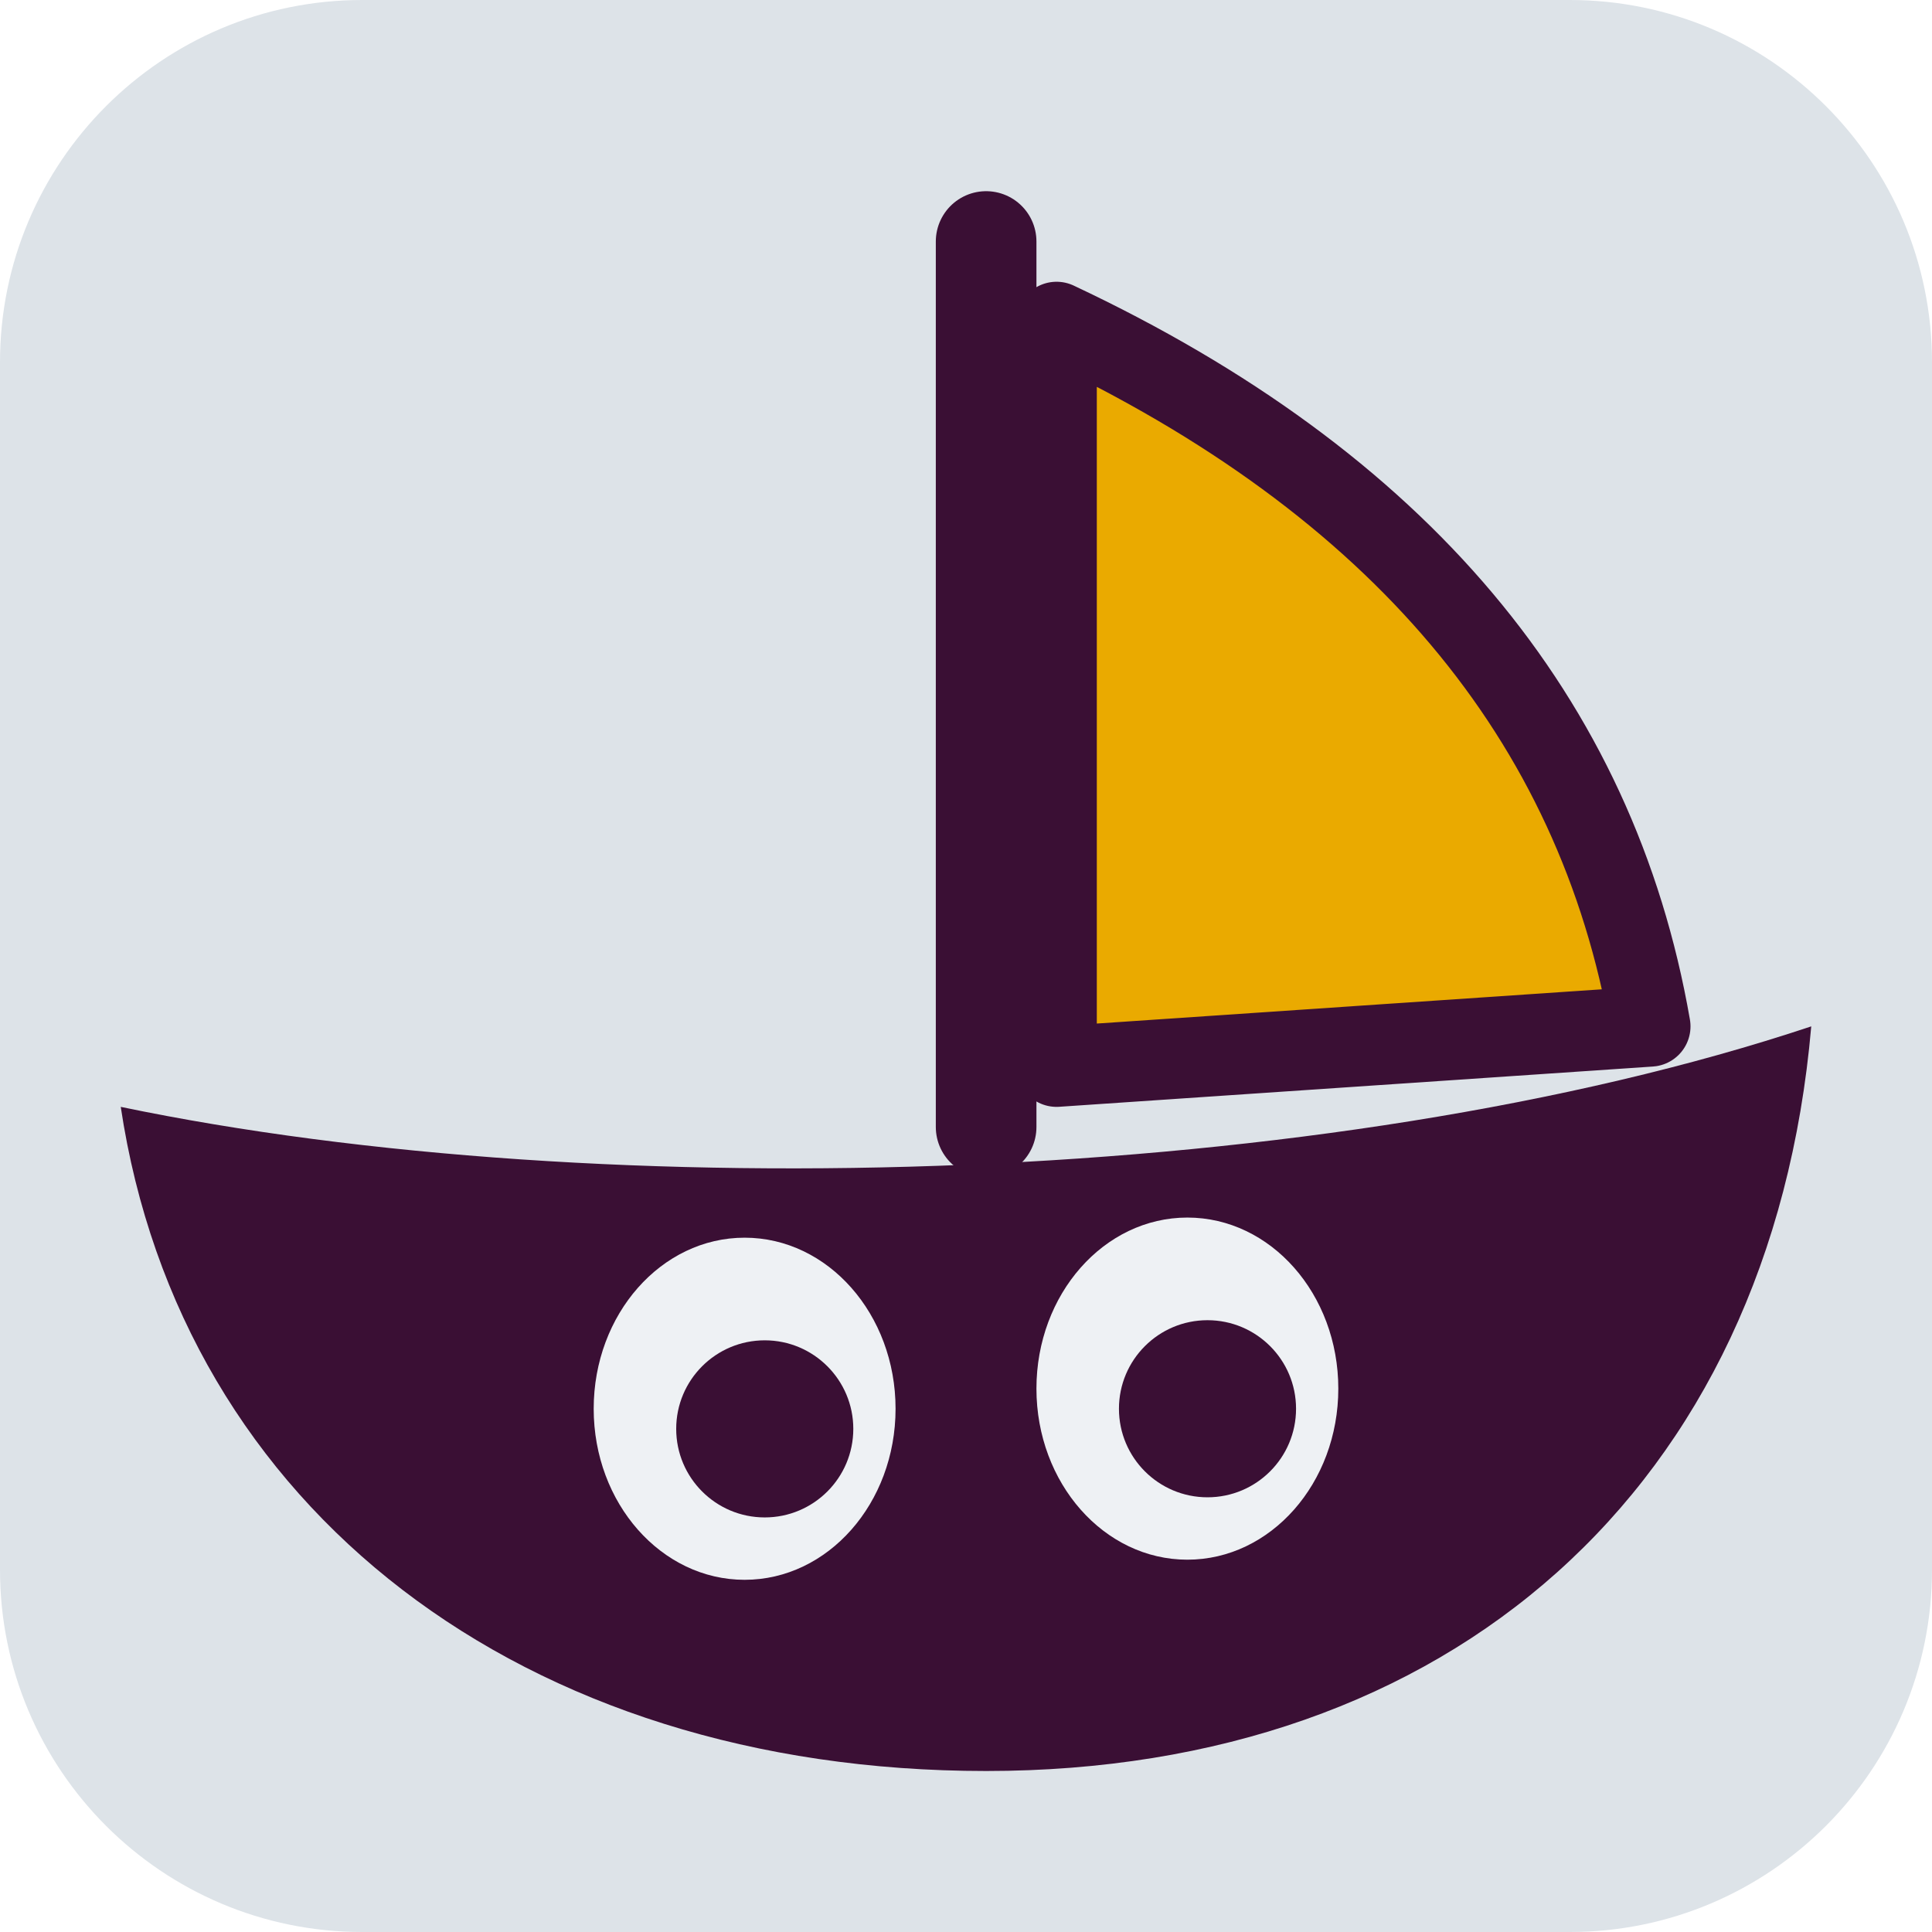
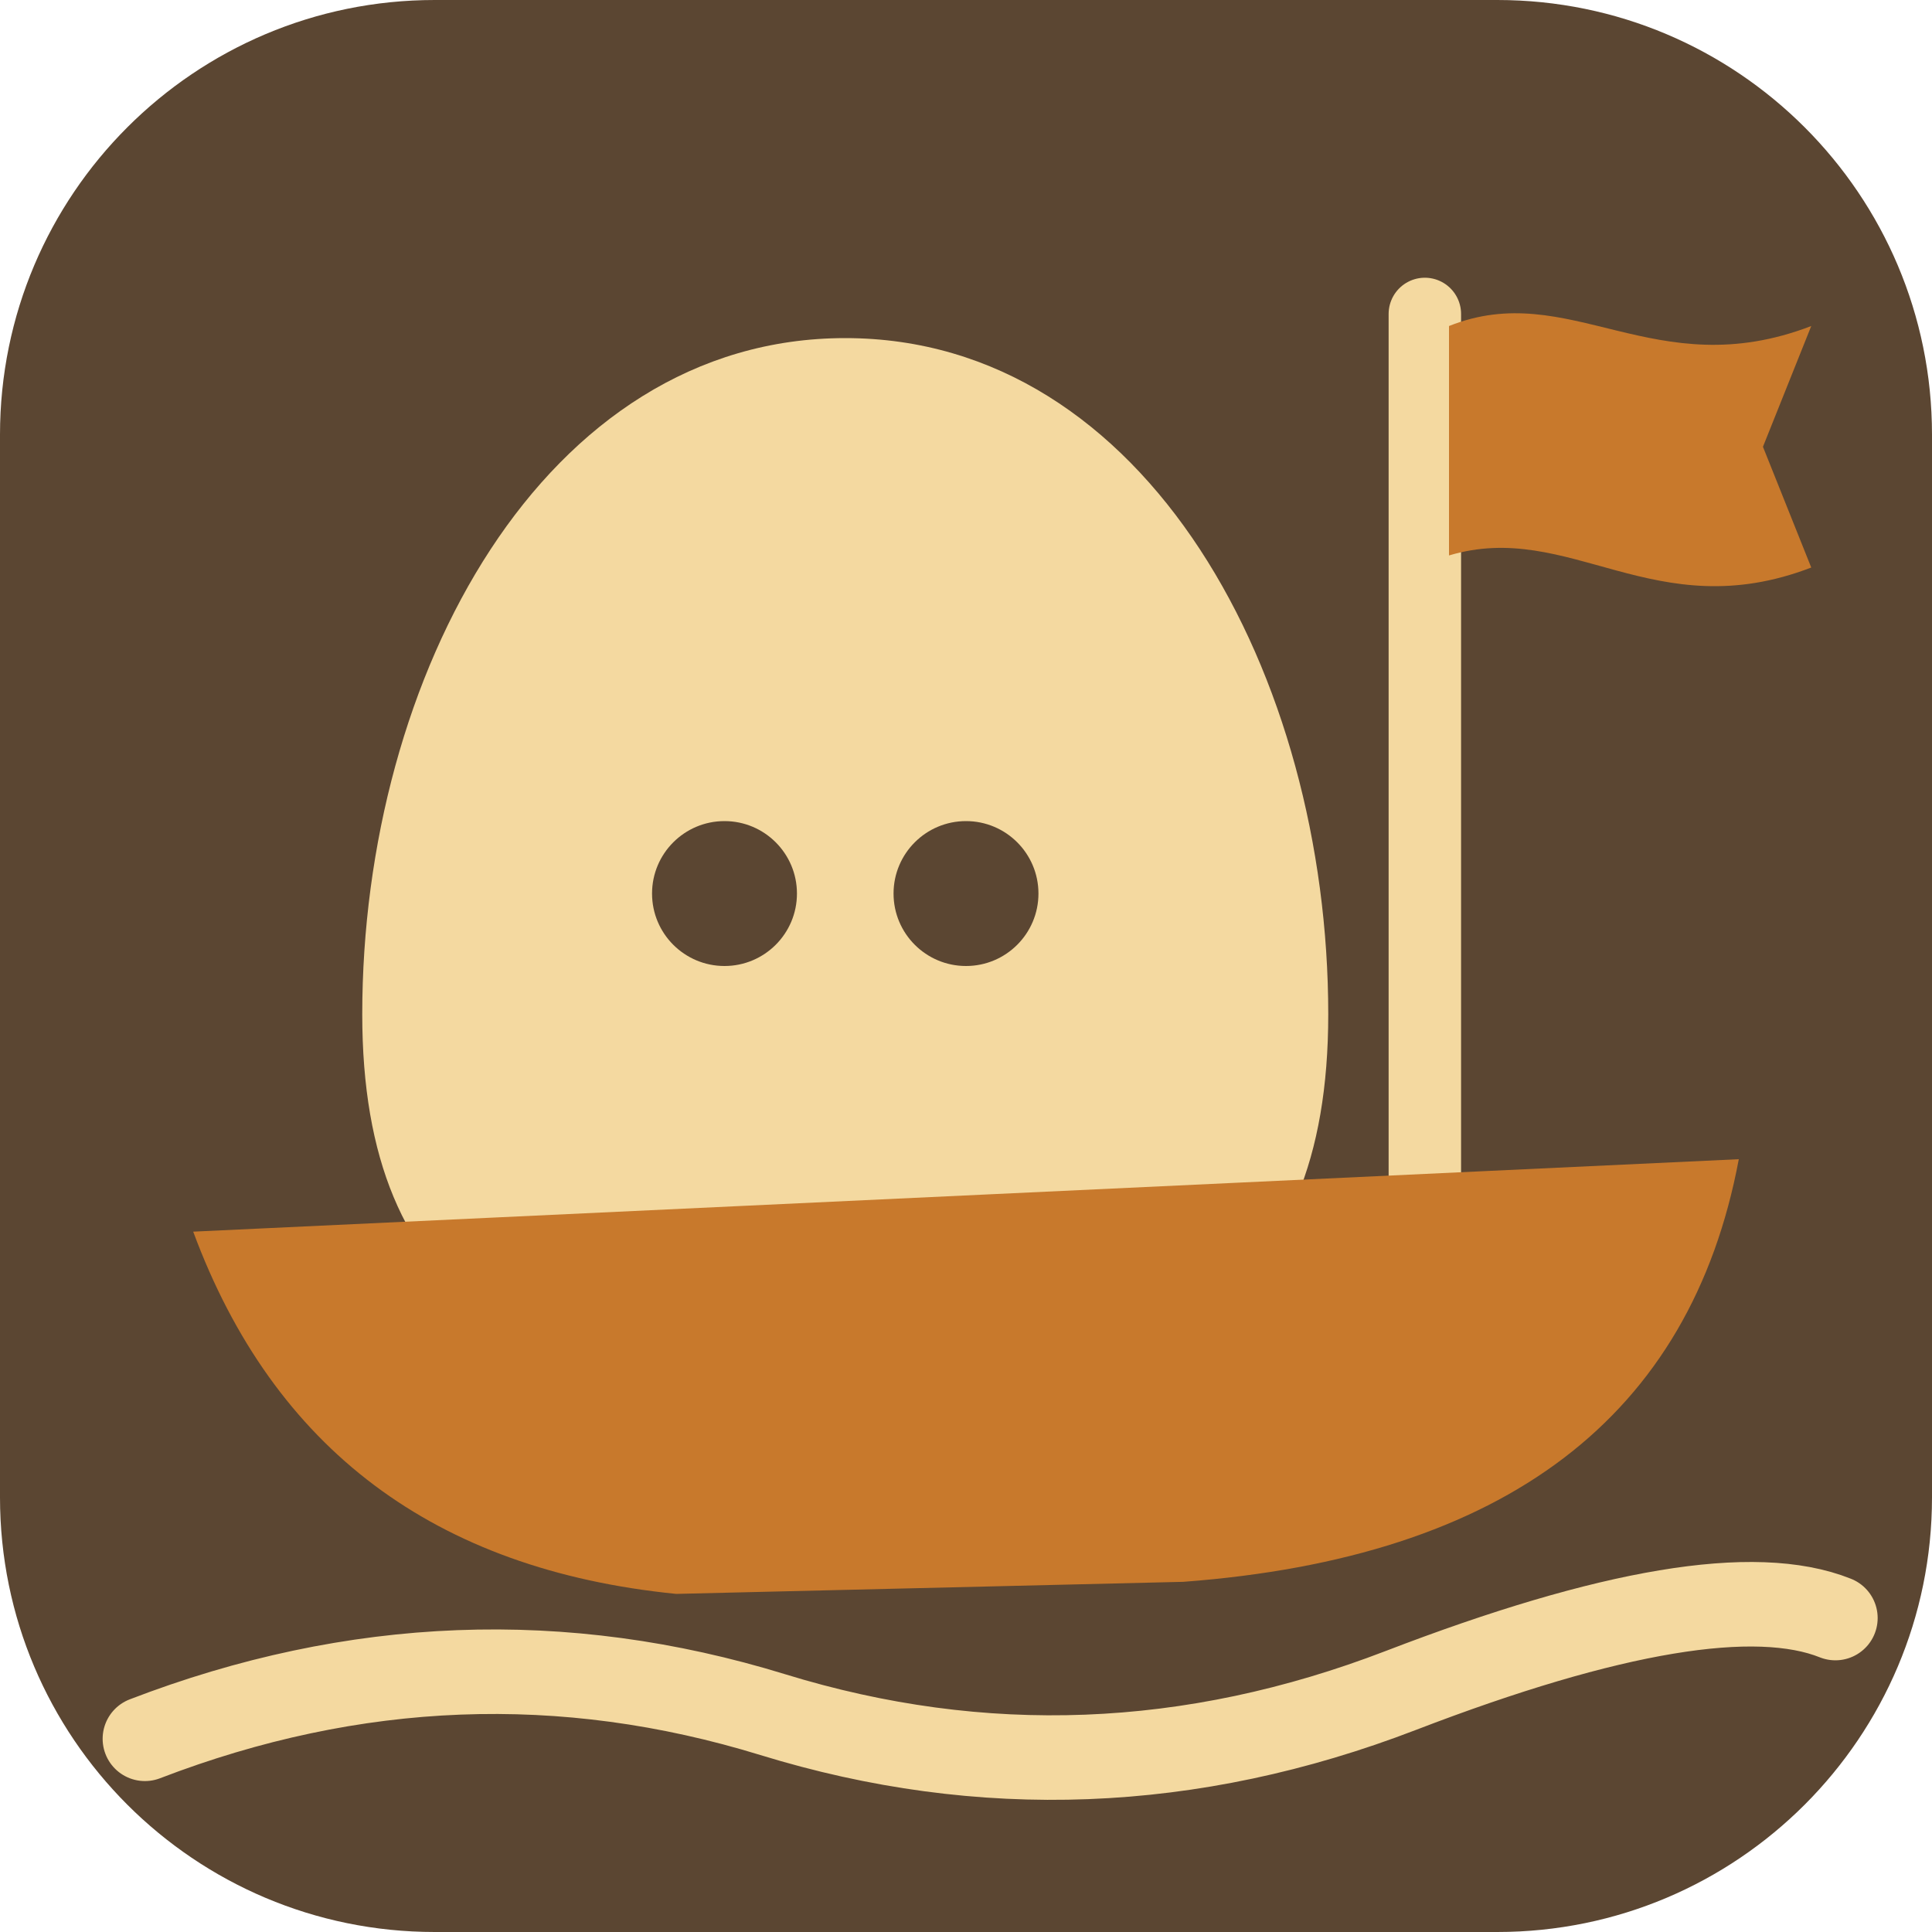
- <svg xmlns="http://www.w3.org/2000/svg" viewBox="0 0 96 96">
-   <rect width="96" height="96" rx="18" fill="#DDE3E8" />
-   <line x1="49" y1="56" x2="49" y2="12" stroke="#3A0F34" stroke-width="5" stroke-linecap="round" />
-   <path d="M52.5 16 Q78 28 82 51 L52.5 53 Z" fill="#EAAA00" stroke="#3A0F34" stroke-width="4" stroke-linejoin="round" />
-   <path d="M6 55 C30 60 66 59 90 51 C88 74 72 88 49 88 C26 88 9 75 6 55 Z" fill="#3A0F34" />
-   <ellipse cx="37" cy="70" rx="7.5" ry="8.5" fill="#EEF1F4" />
-   <ellipse cx="59" cy="69" rx="7.5" ry="8.5" fill="#EEF1F4" />
-   <circle cx="38" cy="71" r="4.4" fill="#3A0F34" />
-   <circle cx="60" cy="70" r="4.4" fill="#3A0F34" />
+ <svg xmlns="http://www.w3.org/2000/svg" viewBox="0 0 160 160">
+   <rect width="160" height="160" rx="36" fill="#5B4632" />
+   <g transform="translate(0 10)">
+     <line x1="118" y1="90" x2="118" y2="16" stroke="#F4D9A0" stroke-width="6" stroke-linecap="round" />
+     <path d="M120 17 C130 13 137 22 150 17 L146 27 L150 37 C137 42 130 33 120 36 Z" fill="#C8792C" />
+     <path d="M70 18 C95 18 110 46 110 74 C110 98 96 106 70 106 C44 106 30 98 30 74 C30 46 45 18 70 18 Z" fill="#F4D9A0" />
+     <circle cx="60" cy="64" r="6" fill="#5B4632" />
+     <circle cx="80" cy="64" r="6" fill="#5B4632" />
+     <path d="M16 92 L144 86 Q138 118 98 121 L56 122 Q26 119 16 92 Z" fill="#C8792C" />
+     <path d="M12 134 Q38 124 64 132 T116 130 T152 124" fill="none" stroke="#F4D9A0" stroke-width="7" stroke-linecap="round" />
+   </g>
</svg>
